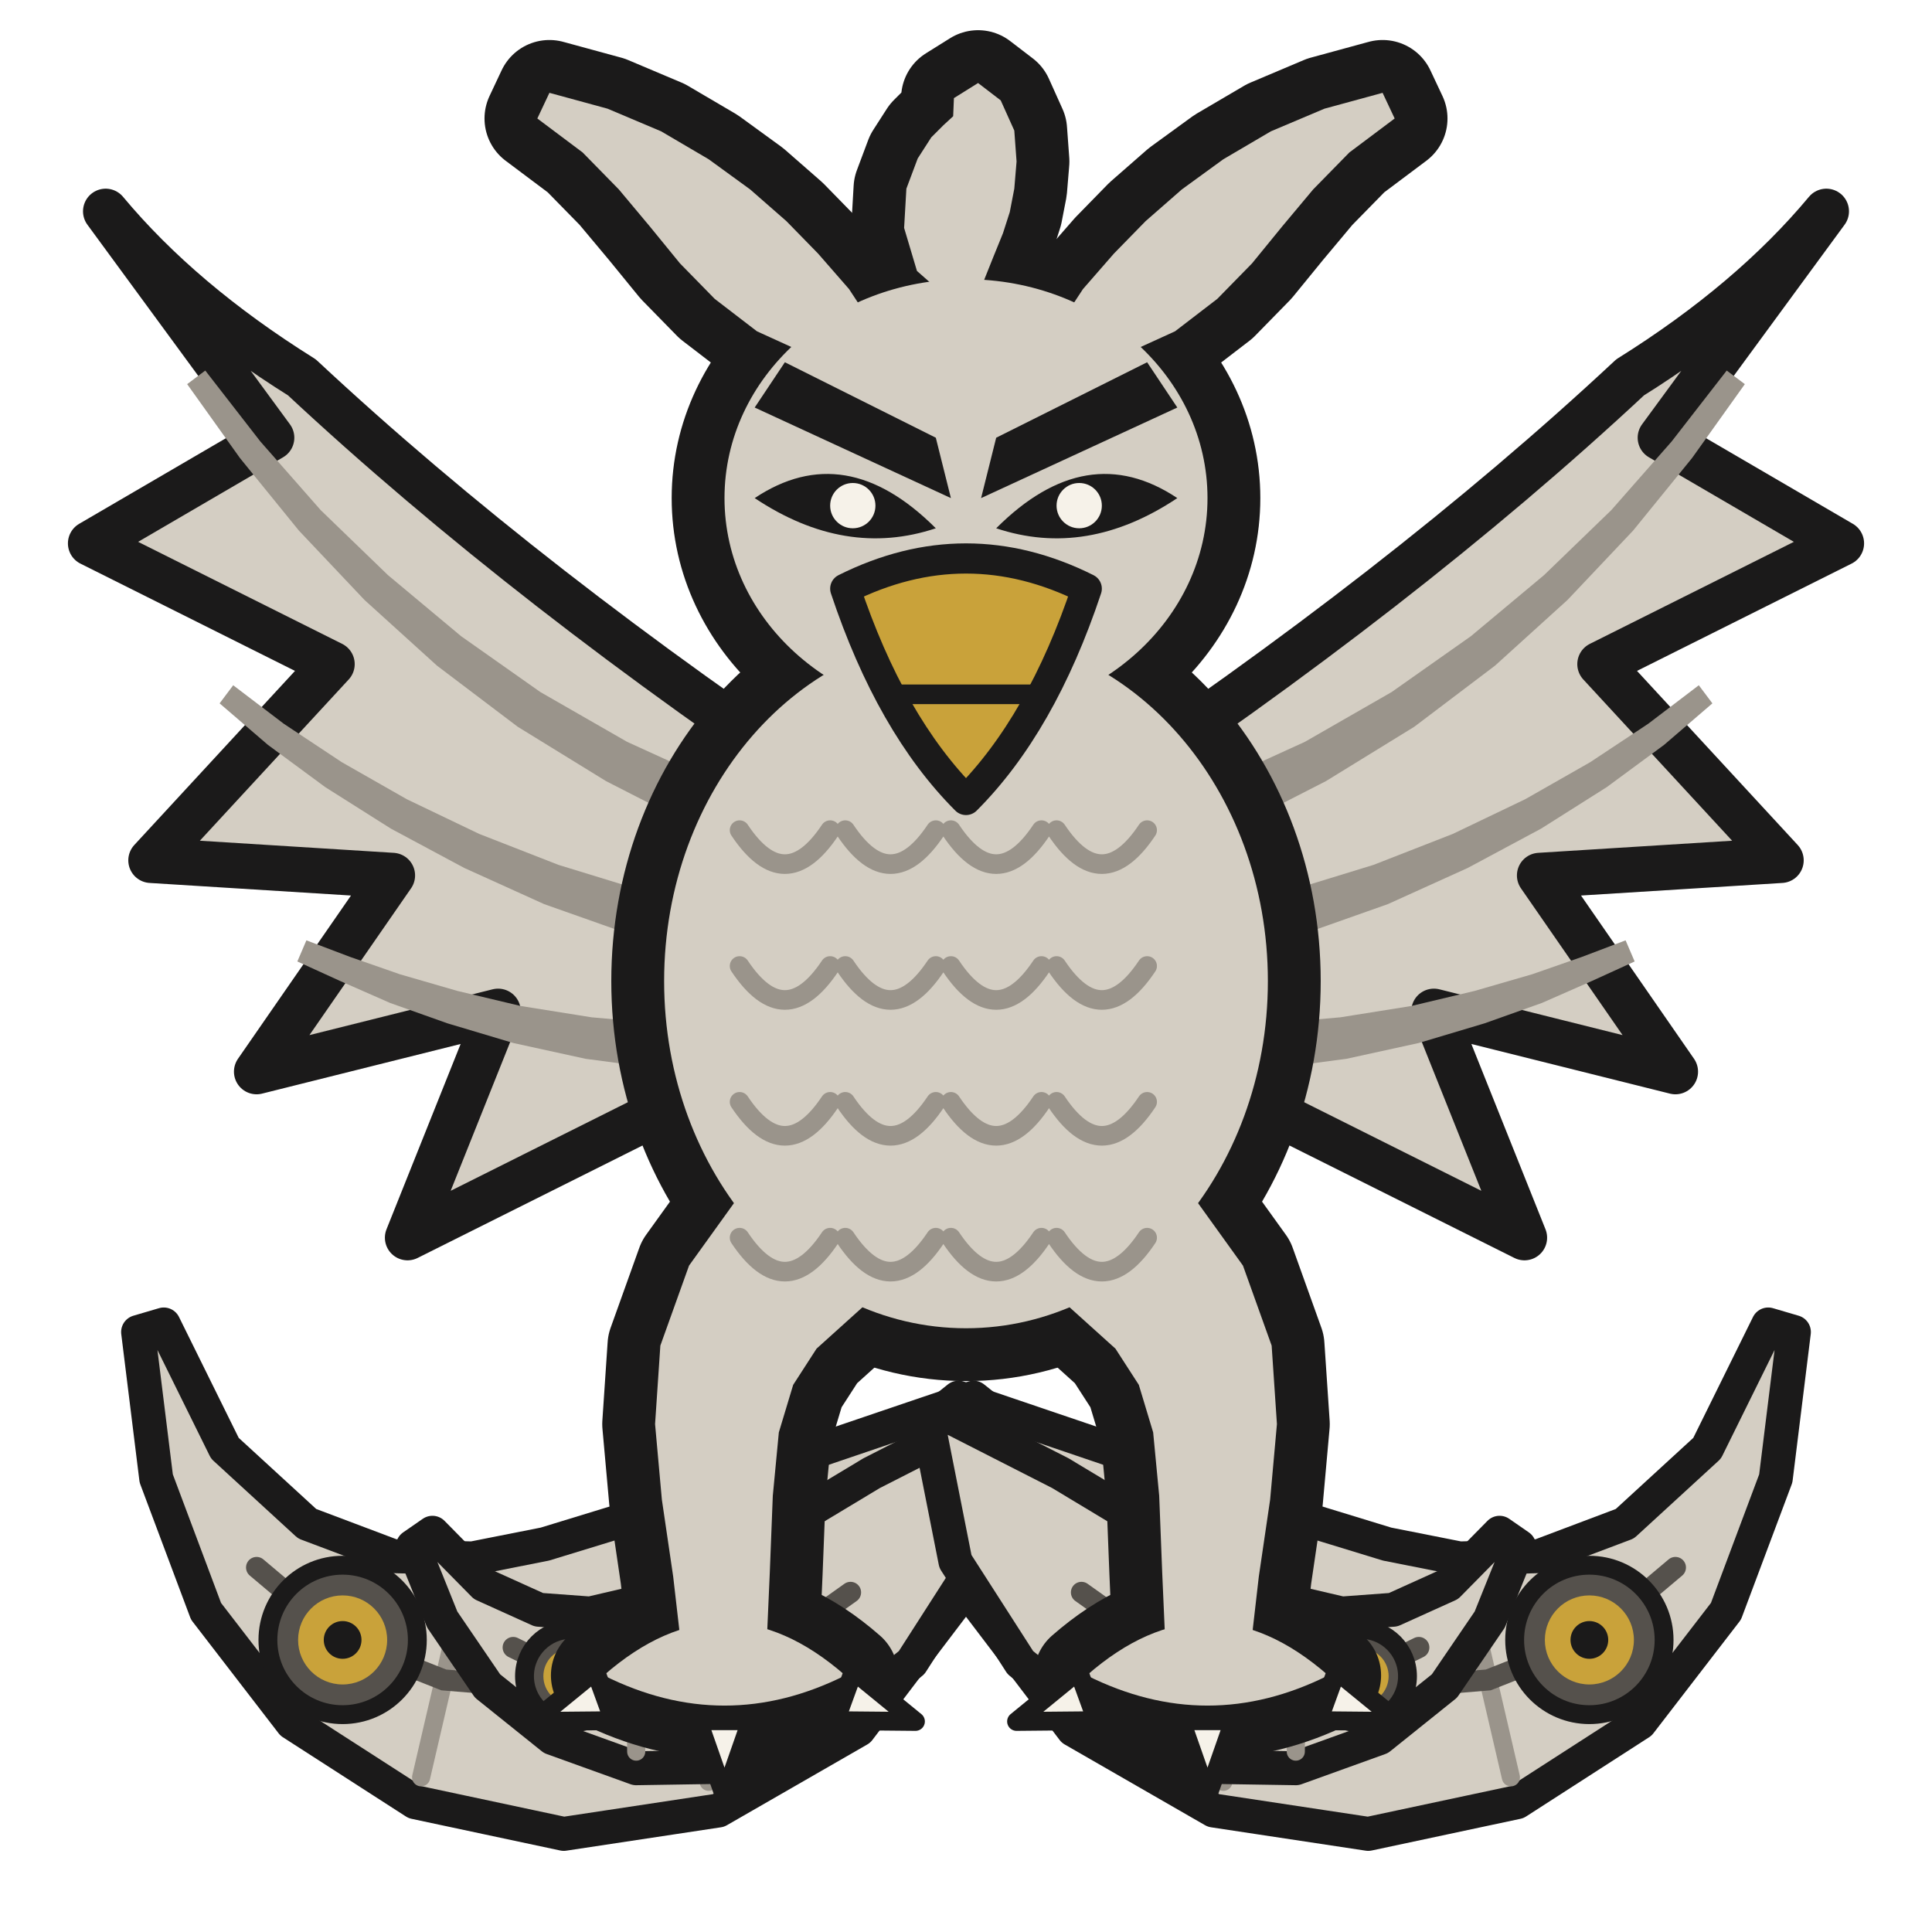
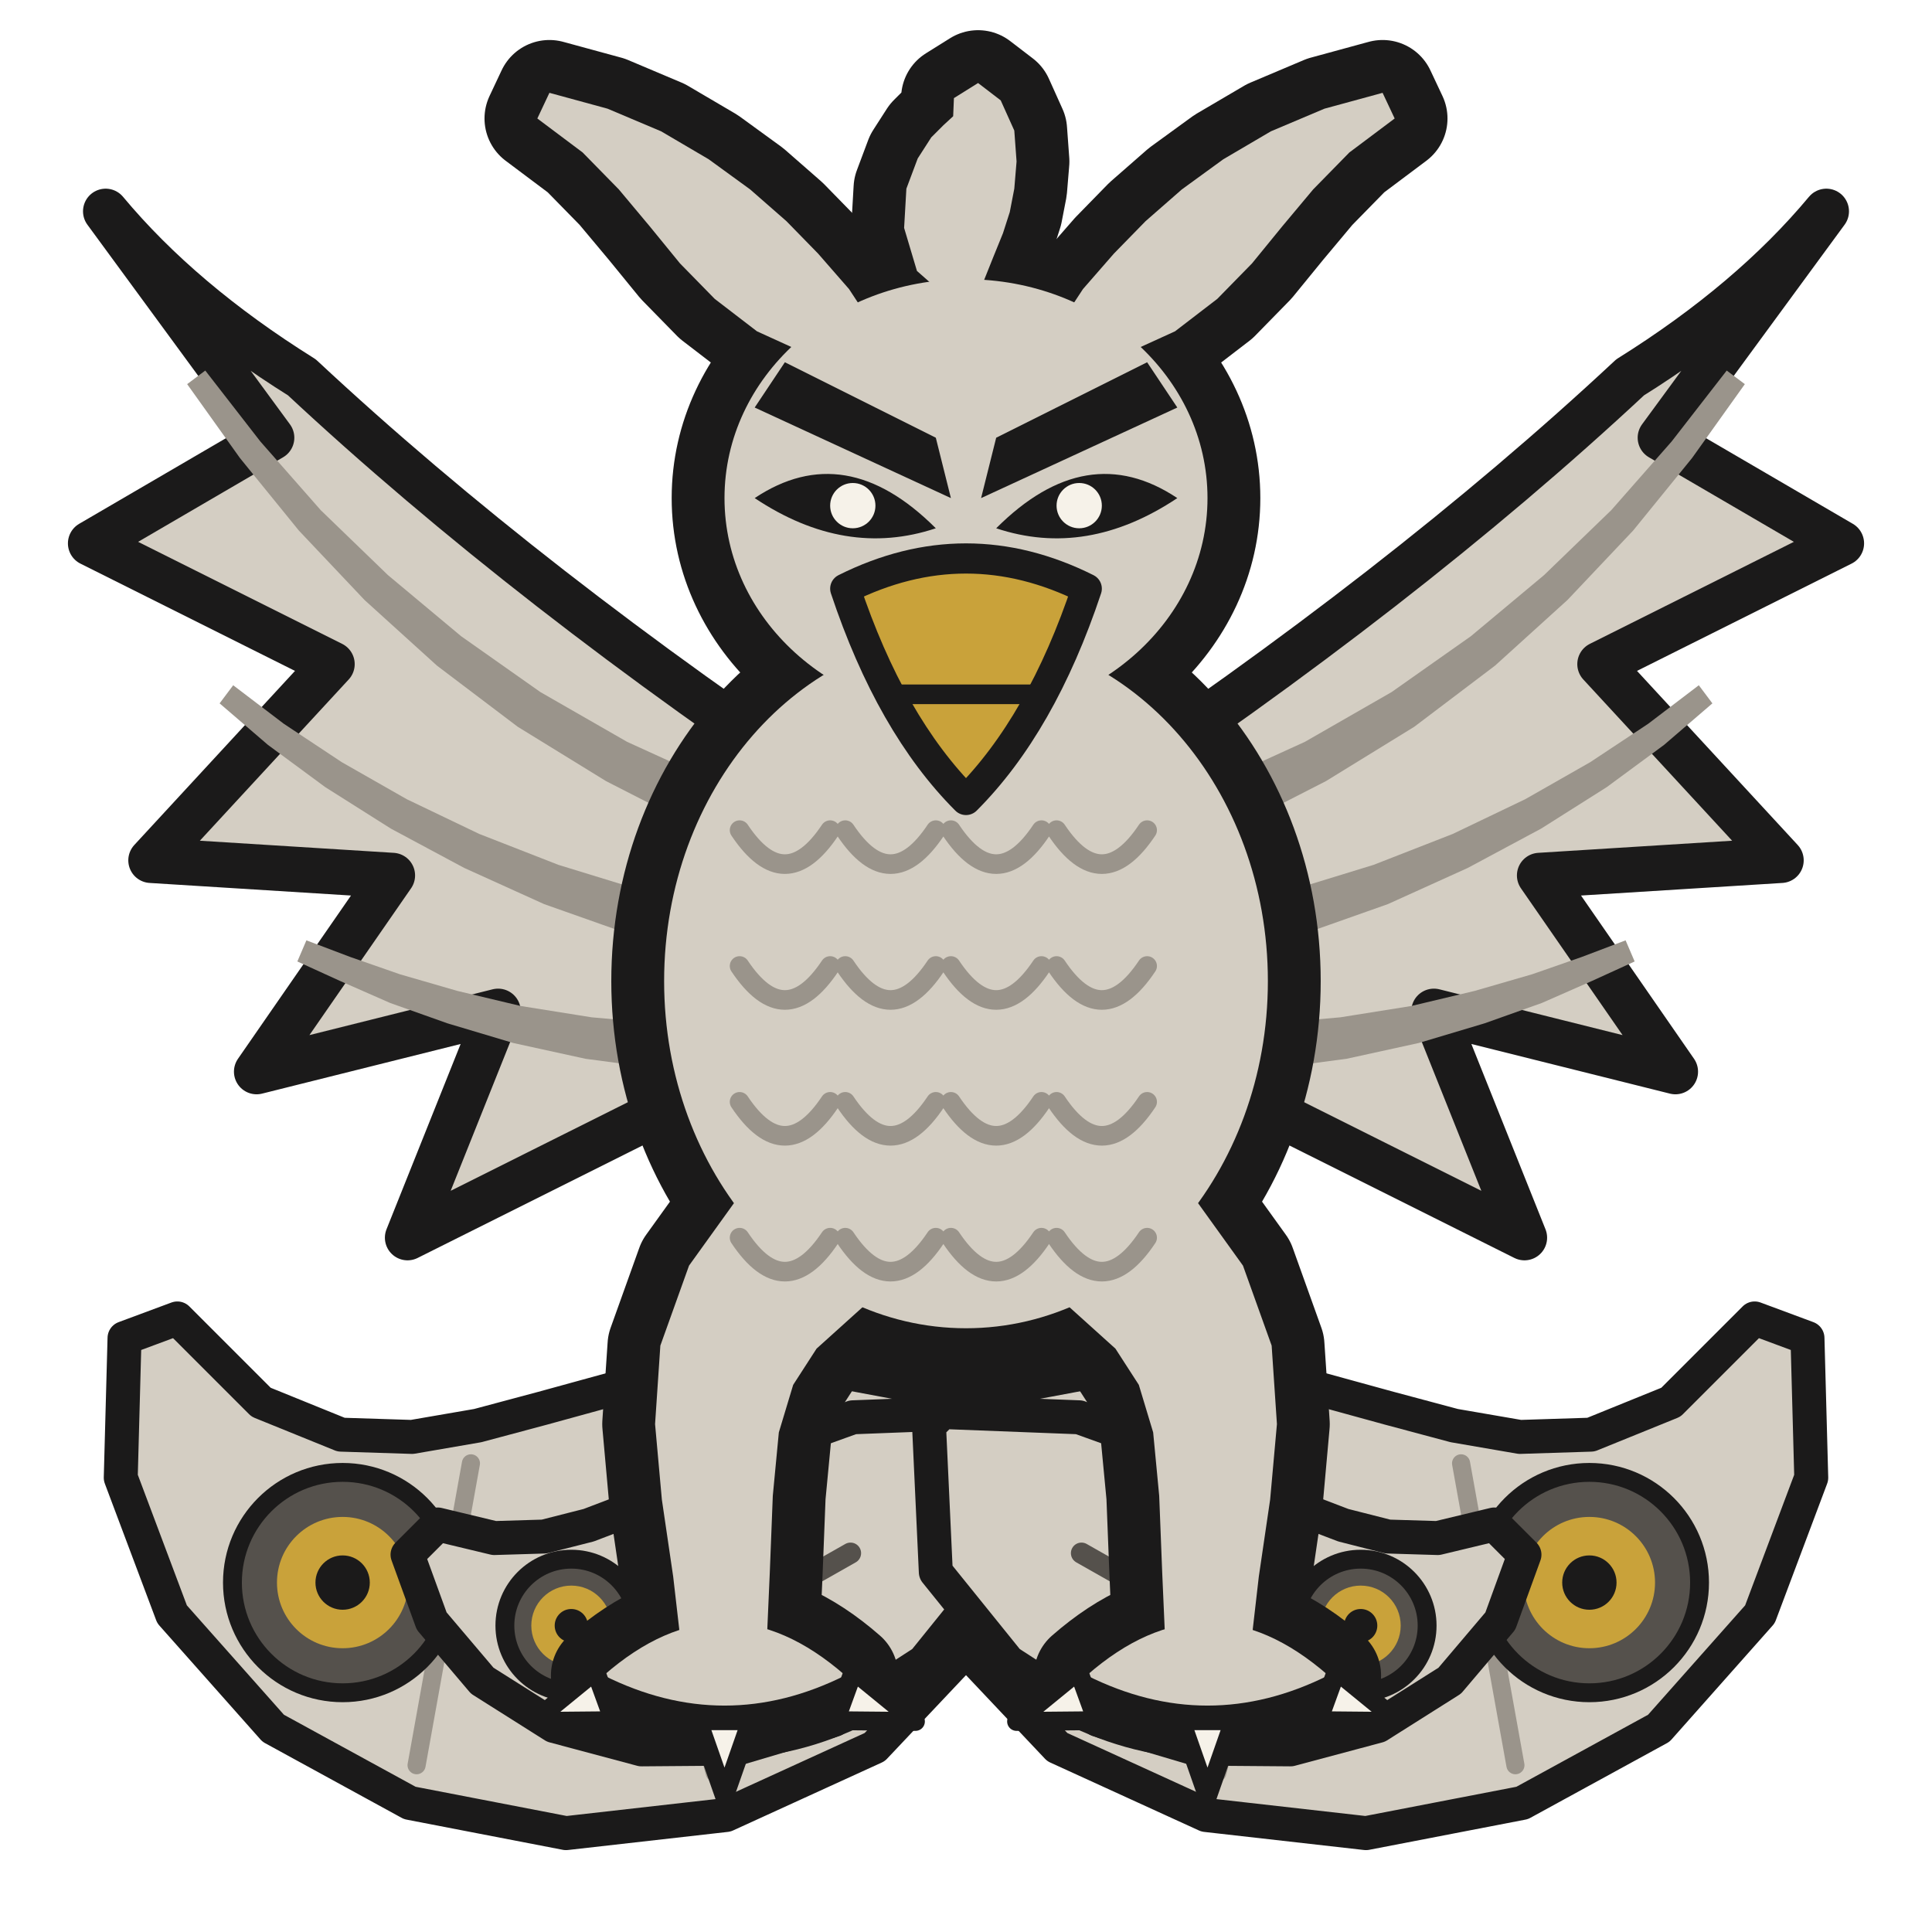
<svg xmlns="http://www.w3.org/2000/svg" viewBox="0 0 256 256">
  <style>.i{fill:#1b1a1a}.p{fill:#f6f2e9}.l{fill:#d4cec3}.m{fill:#9a948b}.d{fill:#55514c}.v{fill:#c8352b}.g{fill:#c9a23a}.s{stroke:#1b1a1a;stroke-linejoin:round;stroke-linecap:round}.n{fill:none}</style>
-   <path class="s l" stroke-width="4.5" d="M129 185.2L107.8 192.4L93.3 197.7L82 201.6L72.2 204.6L62.6 206.5L52.1 206.2L40.7 201.9L29.8 191.9L21.7 175.5L18.3 176.5L20.7 195.9L27.3 213.5L38.7 228.3L55 238.8L74.7 243L95.2 239.9L113.8 229.2L127.4 211.3L131 186.8Z" />
-   <path class="n" stroke="#9a948b" stroke-width="2.4" stroke-linecap="round" d="M88.6 220.7L83.3 205.4M88.6 220.7L93.9 236.1M58.8 222.6L61.8 209.7M58.8 222.6L55.8 235.5" />
-   <path class="n" stroke="#55514c" stroke-width="2.8" stroke-linecap="round" d="M103.6 213.4L88.6 220.7L73.4 223.8L58.8 222.6L45.4 217.3L34 207.7" />
-   <circle class="s d" stroke-width="2.5" cx="45.4" cy="217.3" r="9.9" />
-   <circle class="g" cx="45.4" cy="217.3" r="5.9" />
-   <circle class="i" cx="45.4" cy="217.3" r="2.5" />
-   <path class="s l" stroke-width="4.5" d="M125 186.8L128.6 211.3L142.2 229.2L160.8 239.9L181.3 243L201 238.8L217.3 228.3L228.7 213.5L235.3 195.9L237.7 176.5L234.3 175.5L226.2 191.9L215.3 201.9L203.9 206.2L193.4 206.5L183.8 204.6L174 201.6L162.7 197.7L148.2 192.4L127 185.2Z" />
-   <path class="n" stroke="#9a948b" stroke-width="2.4" stroke-linecap="round" d="M167.4 220.7L162.1 236.1M167.4 220.7L172.7 205.4M197.2 222.6L200.2 235.5M197.2 222.6L194.2 209.7" />
-   <path class="n" stroke="#55514c" stroke-width="2.8" stroke-linecap="round" d="M152.4 213.4L167.4 220.7L182.6 223.8L197.2 222.6L210.6 217.3L222 207.7" />
-   <circle class="s d" stroke-width="2.5" cx="210.6" cy="217.3" r="9.9" />
-   <circle class="g" cx="210.6" cy="217.3" r="5.9" />
-   <circle class="i" cx="210.6" cy="217.3" r="2.5" />
-   <path class="s l" stroke-width="4.5" d="M131 187.3L115.5 195.2L104.7 201.7L96.4 206.4L89.9 209.9L84.2 212.4L78.2 213.8L71.4 213.3L64.1 210L57.3 203.1L54.7 204.9L58.6 214.6L64.6 223.4L73.2 230.3L84.3 234.3L96.9 234.1L109.5 229.4L120.8 220.3L129.4 206.9L133 188.7Z" />
-   <path class="n" stroke="#9a948b" stroke-width="2.4" stroke-linecap="round" d="M103 217.9L97.7 208.7M103 217.9L108.2 227.1M84.2 223.3L84.2 214.6M84.2 223.3L84.3 232.1" />
-   <path class="n" stroke="#55514c" stroke-width="2.8" stroke-linecap="round" d="M112.7 211L103 217.9L93.4 222L84.2 223.3L75.7 222.1L68 218.3" />
-   <circle class="s d" stroke-width="2.5" cx="75.7" cy="222.1" r="6.2" />
-   <circle class="g" cx="75.7" cy="222.1" r="3.7" />
-   <circle class="i" cx="75.7" cy="222.1" r="1.6" />
-   <path class="s l" stroke-width="4.5" d="M123 188.7L126.6 206.9L135.2 220.3L146.5 229.4L159.1 234.1L171.7 234.3L182.8 230.3L191.4 223.4L197.4 214.6L201.3 204.9L198.7 203.1L191.9 210L184.6 213.3L177.8 213.8L171.8 212.4L166.1 209.9L159.6 206.4L151.3 201.7L140.5 195.2L125 187.3Z" />
-   <path class="n" stroke="#9a948b" stroke-width="2.4" stroke-linecap="round" d="M153 217.9L147.8 227.1M153 217.9L158.3 208.7M171.8 223.3L171.7 232.1M171.8 223.3L171.8 214.6" />
-   <path class="n" stroke="#55514c" stroke-width="2.8" stroke-linecap="round" d="M143.3 211L153 217.9L162.6 222L171.8 223.3L180.3 222.1L188 218.3" />
-   <circle class="s d" stroke-width="2.5" cx="180.3" cy="222.1" r="6.2" />
-   <circle class="g" cx="180.3" cy="222.1" r="3.7" />
-   <circle class="i" cx="180.3" cy="222.1" r="1.6" />
+   <path class="s l" stroke-width="4.5" d="M129.1 185.1L104 180.4L91.2 181.8L81 184.1L71.9 186.6L63.3 188.9L54.6 190.4L45.2 190.1L34.6 185.8L23.5 174.7L16.5 177.3L16 195.8L22.8 213.9L36.2 229L54.3 238.9L75 242.9L96.2 240.5L115.9 231.5L131.2 215.3L130.9 186.9Z" />
+   <path class="n" stroke="#9a948b" stroke-width="2.4" stroke-linecap="round" d="M88.6 212.3L82.5 189.7M88.6 212.3L94.7 234.9M58.8 213.9L62.4 193.9M58.8 213.9L55.2 233.9" />
+   <path class="n" stroke="#55514c" stroke-width="2.8" stroke-linecap="round" d="M103.6 206.6L88.6 212.3L73.4 214.8L58.8 213.9L45.4 209.7L34 202" />
+   <circle class="s d" stroke-width="2.5" cx="45.4" cy="209.7" r="14.6" />
+   <circle class="g" cx="45.4" cy="209.7" r="8.7" />
+   <circle class="i" cx="45.4" cy="209.7" r="3.6" />
+   <path class="s l" stroke-width="4.5" d="M125.1 186.9L124.8 215.3L140.1 231.5L159.8 240.5L181 242.9L201.7 238.9L219.8 229L233.2 213.9L240 195.8L239.5 177.3L232.5 174.7L221.4 185.8L210.8 190.1L201.4 190.4L192.7 188.9L184.1 186.6L175 184.1L164.8 181.8L152 180.4L126.9 185.1Z" />
+   <path class="n" stroke="#9a948b" stroke-width="2.4" stroke-linecap="round" d="M167.4 212.3L161.3 234.9M167.4 212.3L173.5 189.7M197.2 213.9L200.8 233.9M197.2 213.9L193.6 193.9" />
+   <path class="n" stroke="#55514c" stroke-width="2.8" stroke-linecap="round" d="M152.4 206.6L167.4 212.3L182.6 214.8L197.2 213.9L210.6 209.7L222 202" />
+   <circle class="s d" stroke-width="2.5" cx="210.6" cy="209.7" r="14.6" />
+   <circle class="g" cx="210.6" cy="209.7" r="8.7" />
+   <circle class="i" cx="210.6" cy="209.7" r="3.6" />
+   <path class="s l" stroke-width="4.5" d="M131.1 187.1L113 187.8L103 191.4L95.4 194.6L89.1 197.5L83.5 200L78 202.1L72.1 203.6L65.5 203.8L58 202L54 206L57.2 214.8L63.9 222.7L73.4 228.7L85 231.8L97.7 231.7L110.5 227.9L122.4 220.2L132 208.3L132.9 188.9Z" />
+   <path class="n" stroke="#9a948b" stroke-width="2.4" stroke-linecap="round" d="M103 211.3L96.9 198M103 211.3L109 224.6M84.2 215.9L83.6 203.2M84.2 215.9L84.8 228.7" />
+   <path class="n" stroke="#55514c" stroke-width="2.8" stroke-linecap="round" d="M112.7 205.8L103 211.3L93.4 214.6L84.2 215.9L75.7 215.4L68 213.2" />
+   <circle class="s d" stroke-width="2.5" cx="75.7" cy="215.4" r="8.8" />
+   <circle class="g" cx="75.7" cy="215.4" r="5.3" />
+   <circle class="i" cx="75.7" cy="215.4" r="2.2" />
+   <path class="s l" stroke-width="4.5" d="M123.1 188.9L124 208.3L133.6 220.2L145.5 227.9L158.3 231.7L171 231.8L182.6 228.7L192.1 222.7L198.8 214.8L202 206L198 202L190.5 203.8L183.9 203.6L178 202.1L172.5 200L166.9 197.5L160.6 194.6L153 191.4L143 187.8L124.9 187.1Z" />
+   <path class="n" stroke="#9a948b" stroke-width="2.4" stroke-linecap="round" d="M153 211.3L147 224.6M153 211.3L159.1 198M171.8 215.9L171.2 228.7M171.8 215.9L172.4 203.2" />
+   <path class="n" stroke="#55514c" stroke-width="2.8" stroke-linecap="round" d="M143.3 205.8L153 211.3L162.6 214.6L171.8 215.9L180.3 215.4L188 213.2" />
+   <circle class="s d" stroke-width="2.5" cx="180.3" cy="215.4" r="8.8" />
+   <circle class="g" cx="180.3" cy="215.4" r="5.3" />
+   <circle class="i" cx="180.3" cy="215.4" r="2.2" />
  <path class="s l" stroke-width="6" d="M112 106Q70 78 40 50Q24 40 14 28L36 58L12 72L44 88L20 114L52 116L34 142L66 134L54 164L94 144L112 150Z" />
  <path class="s l" stroke-width="6" d="M144 106Q186 78 216 50Q232 40 242 28L220 58L244 72L212 88L236 114L204 116L222 142L190 134L202 164L162 144L144 150Z" />
  <path class="m" d="M109.2 108.7L95.6 104L83.1 98.3L71.6 91.7L61.1 84.3L51.4 76.2L42.5 67.6L34.5 58.5L27.2 49.1L24.8 50.9L31.8 60.7L39.6 70.3L48.3 79.5L57.9 88.2L68.6 96.3L80.3 103.5L93 110L106.8 115.3Z" />
  <path class="m" d="M149.2 115.3L163 110L175.7 103.5L187.4 96.3L198.1 88.2L207.7 79.5L216.4 70.3L224.2 60.7L231.2 50.9L228.8 49.1L221.5 58.5L213.5 67.6L204.6 76.2L194.9 84.3L184.4 91.7L172.9 98.3L160.4 104L146.8 108.7Z" />
  <path class="m" d="M110.5 122.5L97.5 120.8L85.4 118.1L74 114.6L63.5 110.5L53.9 105.9L45.3 101L37.6 95.9L30.9 90.8L29.1 93.2L35.5 98.7L43.1 104.3L51.8 109.8L61.5 115L72.1 119.8L83.7 123.9L96.3 127.2L109.5 129.5Z" />
  <path class="m" d="M146.5 129.5L159.7 127.2L172.3 123.9L183.9 119.8L194.5 115L204.2 109.8L212.9 104.3L220.5 98.7L226.9 93.2L225.1 90.8L218.4 95.9L210.7 101L202.1 105.9L192.5 110.5L182 114.6L170.6 118.1L158.5 120.8L145.5 122.5Z" />
  <path class="m" d="M111.8 134.5L99.6 135.6L88.6 135.7L78.4 134.8L69 133.3L60.6 131.3L53 129.1L46.4 126.8L40.6 124.6L39.4 127.4L45.1 130L51.7 132.9L59.3 135.6L68 138.2L77.6 140.3L88.2 141.7L99.8 142.1L112.2 141.5Z" />
  <path class="m" d="M143.8 141.5L156.2 142.1L167.8 141.7L178.4 140.3L188 138.2L196.7 135.6L204.3 132.9L210.9 130L216.6 127.4L215.4 124.6L209.6 126.8L203 129.1L195.4 131.3L187 133.3L177.6 134.8L167.4 135.7L156.4 135.6L144.2 134.5Z" />
  <g class="s i" stroke-width="14">
    <path d="M97.7 158.8L91.3 167.7L87.5 178.3L86.8 188.7L87.7 198.7L89.2 208.9L90.5 220.2L101.5 219.8L102 208.4L102.4 198.2L103.2 189.8L105.1 183.5L108.2 178.7L114.3 173.2Z" />
    <path d="M141.7 173.2L147.8 178.7L150.9 183.5L152.8 189.8L153.6 198.2L154 208.4L154.5 219.8L165.5 220.2L166.8 208.9L168.3 198.7L169.2 188.7L168.5 178.3L164.7 167.7L158.3 158.8Z" />
    <path d="M80 222Q96 208 112 222Q96 230 80 222Z" />
    <path d="M144 222Q160 208 176 222Q160 230 144 222Z" />
    <path d="M116.7 44.7L112.5 38.3L108.4 33.6L104.2 29.3L99.4 25.1L93.9 21.1L87.6 17.4L80.5 14.4L72.8 12.3L71.2 15.7L77.2 20.2L82 25.1L86.1 30L90.1 34.9L94.7 39.6L100.3 43.9L107.1 47L115.3 47.3Z" />
    <path d="M140.7 47.3L148.9 47L155.7 43.9L161.3 39.6L165.9 34.9L169.9 30L174 25.1L178.8 20.2L184.8 15.7L183.2 12.3L175.5 14.4L168.4 17.4L162.1 21.1L156.6 25.1L151.8 29.3L147.6 33.6L143.5 38.3L139.3 44.7Z" />
    <path d="M129.4 39.6L131.6 34.1L132.9 30.9L133.8 28.1L134.4 25L134.7 21.4L134.4 17.3L132.6 13.3L129.6 11L126.4 13L126.3 15.4L125 16.6L123.4 18.2L121.6 21L120.1 25L119.8 30.2L121.5 35.9L126.6 40.4Z" />
    <path d="M96 66A32 29 0 1 0 160 66A32 29 0 1 0 96 66Z" />
    <path d="M88 130A40 46 0 1 0 168 130A40 46 0 1 0 88 130Z" />
  </g>
  <g class="l">
    <path d="M97.7 158.8L91.3 167.7L87.5 178.3L86.8 188.7L87.7 198.7L89.2 208.9L90.5 220.2L101.5 219.8L102 208.4L102.4 198.2L103.2 189.8L105.1 183.5L108.2 178.7L114.3 173.2Z" />
    <path d="M141.7 173.2L147.8 178.7L150.9 183.5L152.8 189.8L153.6 198.2L154 208.4L154.5 219.8L165.5 220.2L166.8 208.9L168.3 198.7L169.2 188.7L168.5 178.3L164.7 167.7L158.3 158.8Z" />
    <path d="M80 222Q96 208 112 222Q96 230 80 222Z" />
    <path d="M144 222Q160 208 176 222Q160 230 144 222Z" />
    <path d="M116.7 44.7L112.5 38.3L108.4 33.6L104.2 29.3L99.4 25.1L93.9 21.1L87.6 17.4L80.5 14.4L72.8 12.3L71.2 15.7L77.2 20.2L82 25.1L86.1 30L90.1 34.9L94.7 39.6L100.3 43.9L107.1 47L115.3 47.3Z" />
    <path d="M140.7 47.3L148.9 47L155.7 43.9L161.3 39.6L165.9 34.9L169.9 30L174 25.1L178.8 20.2L184.8 15.7L183.2 12.3L175.5 14.4L168.4 17.4L162.1 21.1L156.6 25.1L151.8 29.3L147.6 33.6L143.5 38.3L139.3 44.7Z" />
    <path d="M129.4 39.6L131.6 34.1L132.9 30.9L133.8 28.1L134.4 25L134.7 21.4L134.4 17.3L132.6 13.3L129.6 11L126.4 13L126.3 15.4L125 16.6L123.4 18.2L121.6 21L120.1 25L119.8 30.2L121.5 35.9L126.6 40.4Z" />
    <path d="M96 66A32 29 0 1 0 160 66A32 29 0 1 0 96 66Z" />
    <path d="M88 130A40 46 0 1 0 168 130A40 46 0 1 0 88 130Z" />
  </g>
  <path class="s p" stroke-width="2.5" d="M78.9 221.4L70.7 228.1L81.3 228Z" />
  <path class="s p" stroke-width="2.5" d="M92.5 228L96 238L99.5 228Z" />
  <path class="s p" stroke-width="2.5" d="M110.7 228L121.3 228.1L113.1 221.4Z" />
  <path class="s p" stroke-width="2.5" d="M142.9 221.4L134.7 228.1L145.3 228Z" />
  <path class="s p" stroke-width="2.5" d="M156.5 228L160 238L163.5 228Z" />
  <path class="s p" stroke-width="2.5" d="M174.7 228L185.3 228.1L177.1 221.4Z" />
  <path class="n" stroke="#9a948b" stroke-width="2.6" stroke-linecap="round" d="M98 110Q104 119 110 110M112 110Q118 119 124 110M126 110Q132 119 138 110M140 110Q146 119 152 110M98 128Q104 137 110 128M112 128Q118 137 124 128M126 128Q132 137 138 128M140 128Q146 137 152 128M98 146Q104 155 110 146M112 146Q118 155 124 146M126 146Q132 155 138 146M140 146Q146 155 152 146M98 164Q104 173 110 164M112 164Q118 173 124 164M126 164Q132 173 138 164M140 164Q146 173 152 164" />
  <path class="i" d="M100 54L126 66L124 58L104 48Z" />
  <path class="i" d="M100 66Q112 58 124 70Q112 74 100 66Z" />
  <circle class="p" cx="113" cy="67" r="3" />
  <path class="i" d="M156 54L130 66L132 58L152 48Z" />
  <path class="i" d="M156 66Q144 58 132 70Q144 74 156 66Z" />
  <circle class="p" cx="143" cy="67" r="3" />
  <path class="s g" stroke-width="4" d="M112 78Q128 70 144 78Q138 96 128 106Q118 96 112 78Z" />
  <path class="n" stroke="#1b1a1a" stroke-width="2.6" stroke-linecap="round" d="M118 92L138 92" />
</svg>
